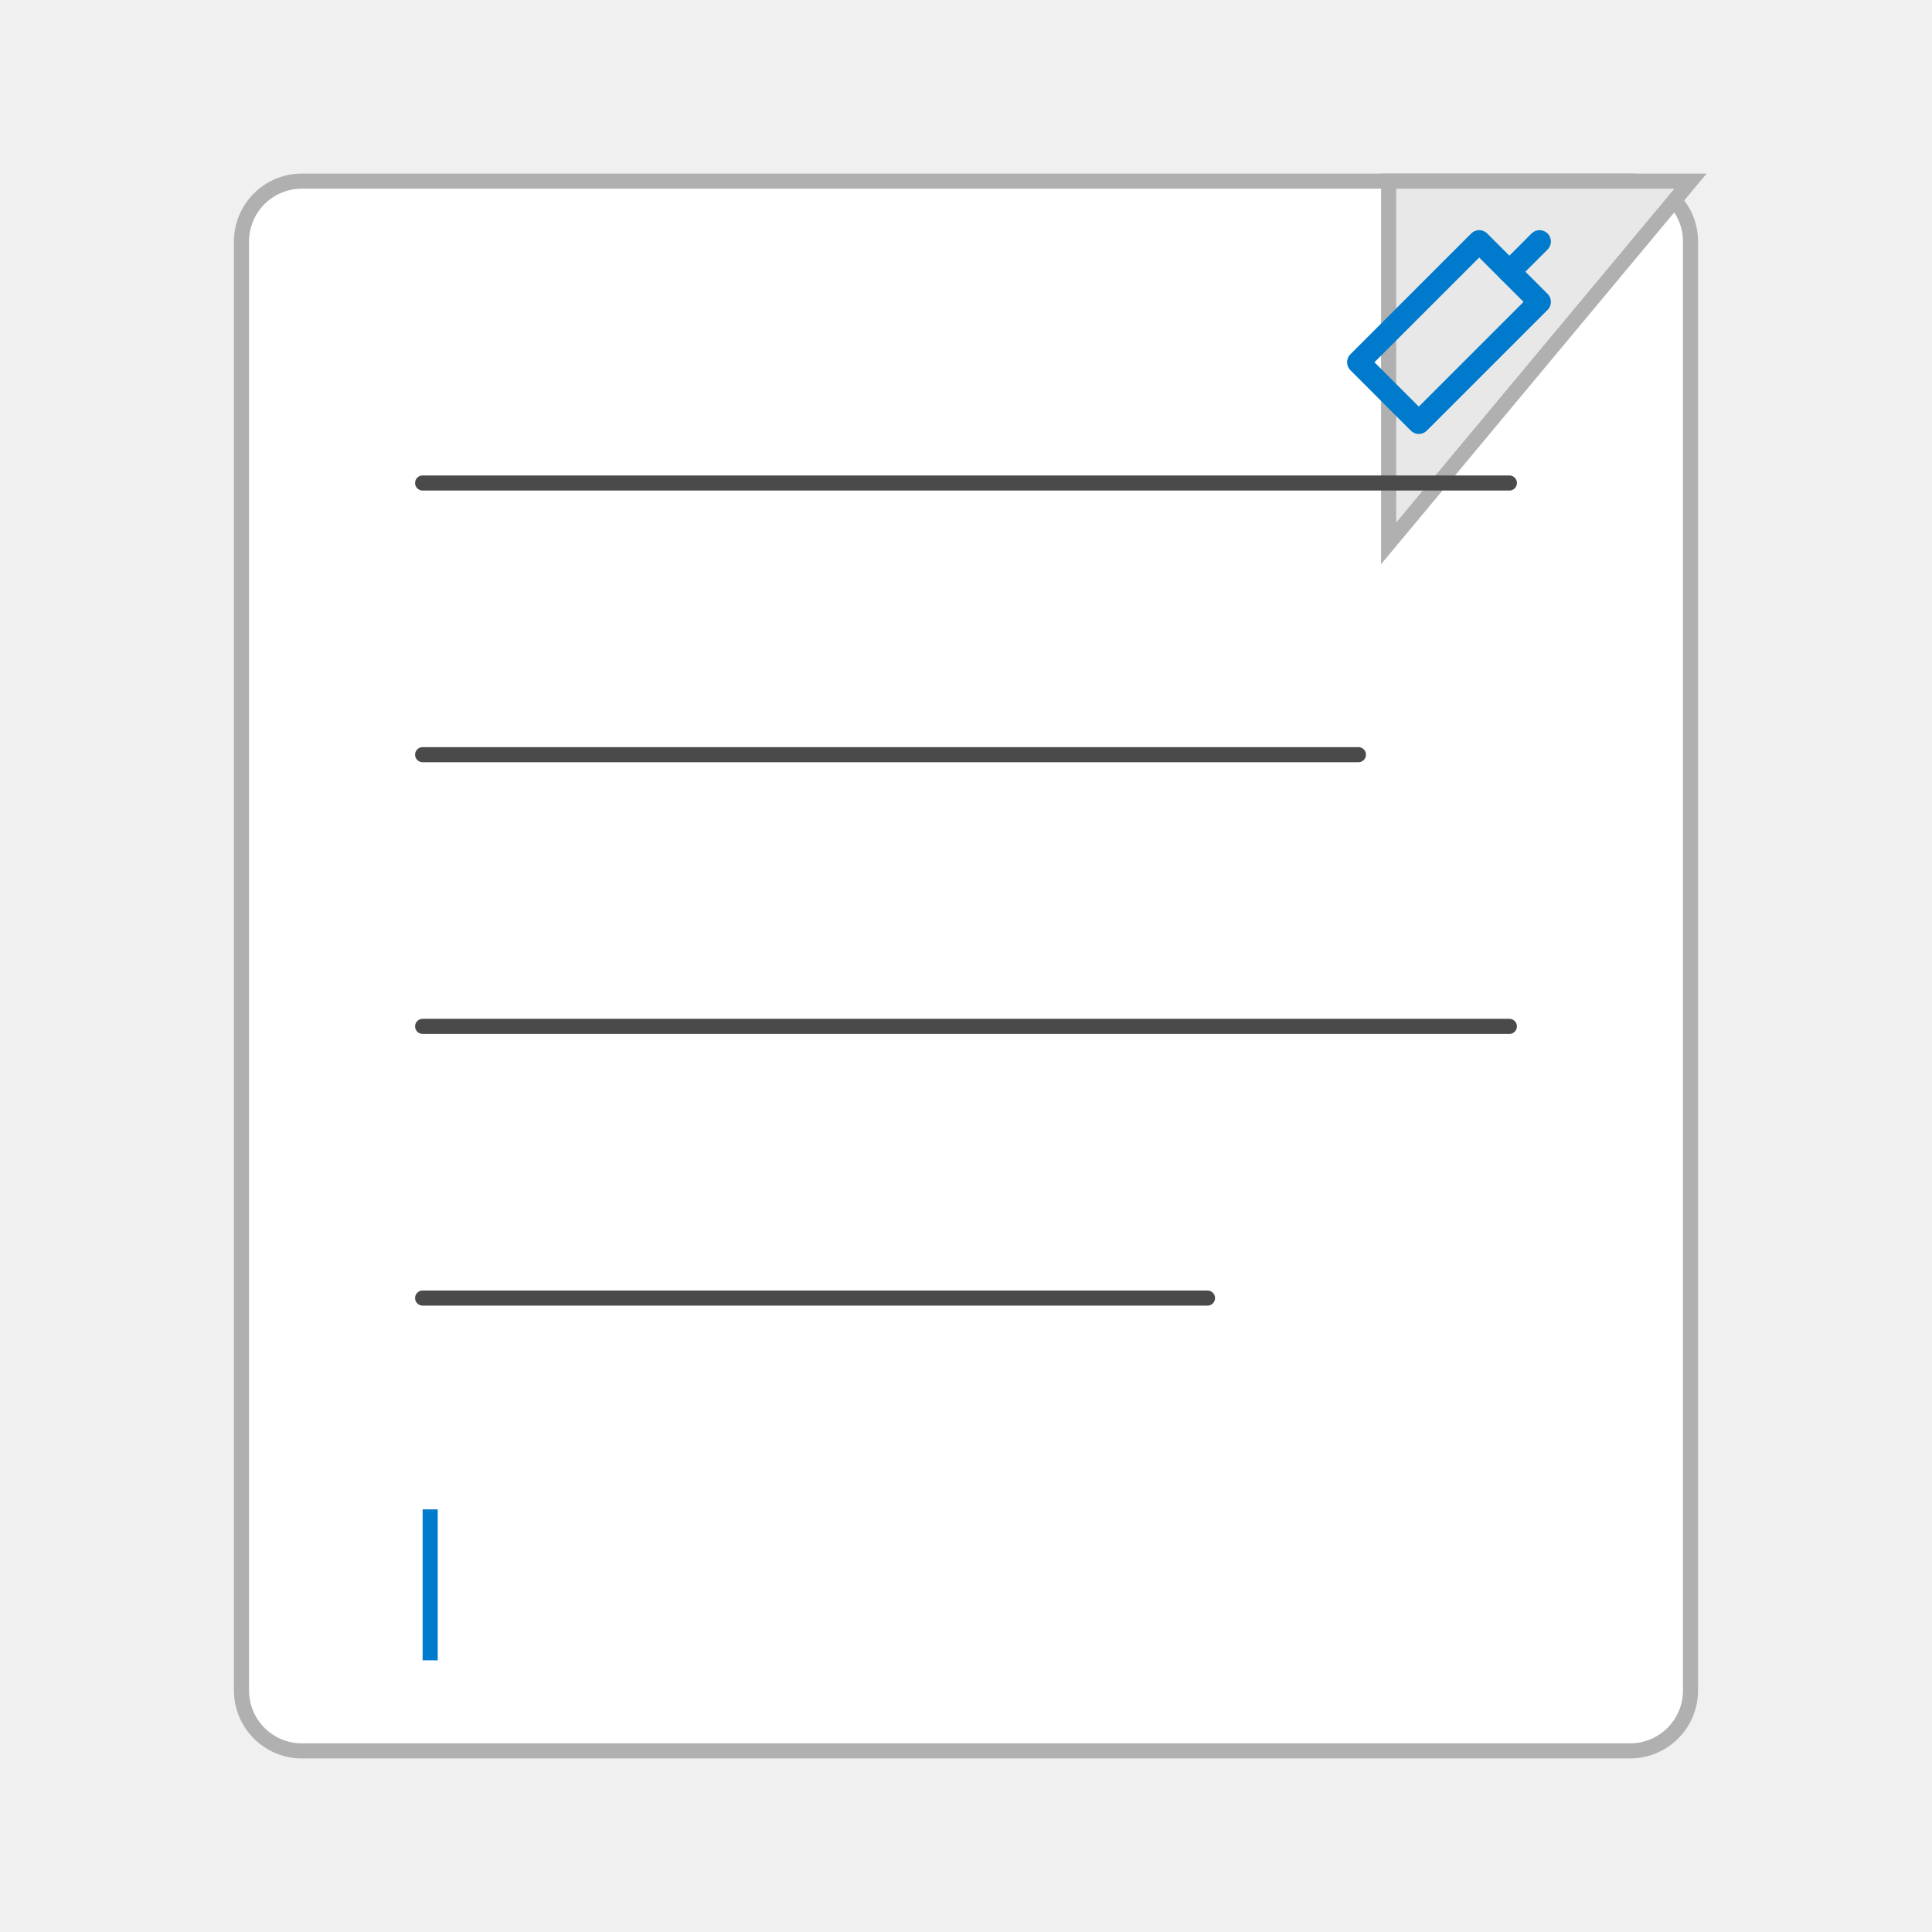
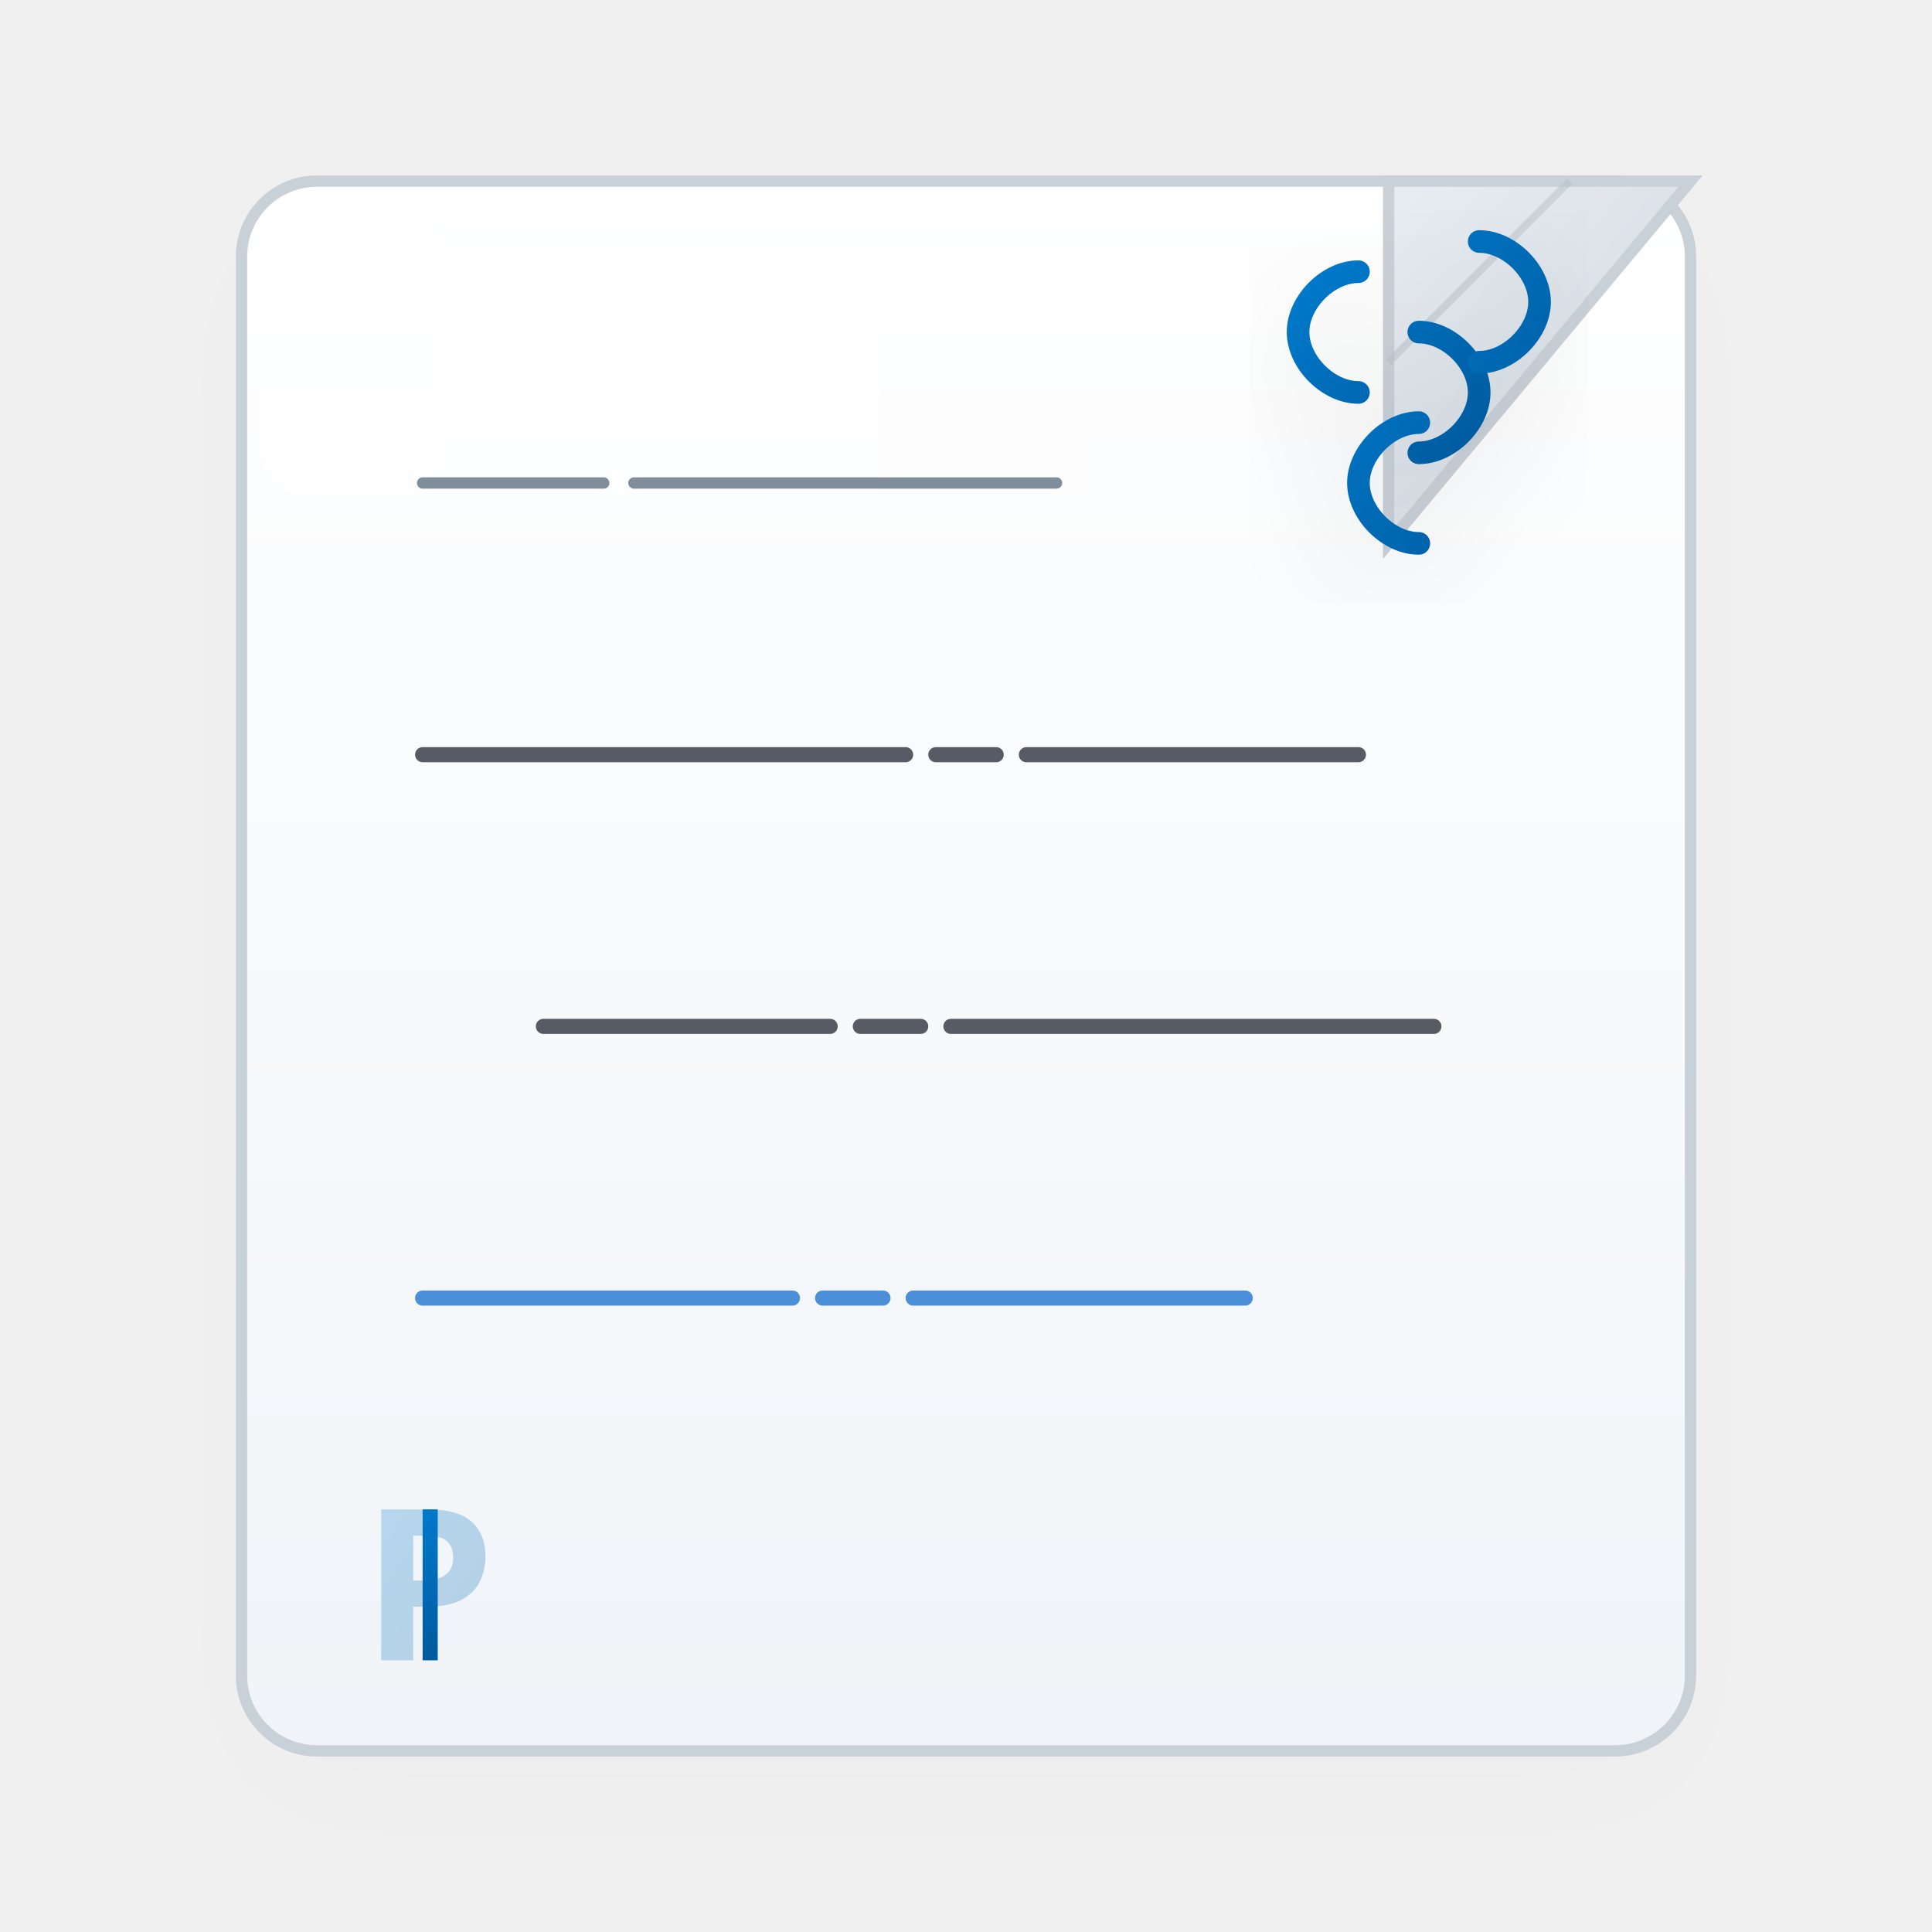
<svg xmlns="http://www.w3.org/2000/svg" width="256" height="256" viewBox="0 0 256 256">
-   <rect x="32" y="24" width="192" height="208" rx="8" fill="#ffffff" stroke="#b0b0b0" stroke-width="2" />
-   <path d="M184 24 L184 72 L224 24 Z" fill="#e8e8e8" stroke="#b0b0b0" stroke-width="2" />
-   <g stroke="#4a4a4a" stroke-width="2" stroke-linecap="round">
-     <line x1="56" y1="64" x2="200" y2="64" />
-     <line x1="56" y1="100" x2="180" y2="100" />
-     <line x1="56" y1="136" x2="200" y2="136" />
-     <line x1="56" y1="172" x2="160" y2="172" />
+   <defs>
+     <linearGradient id="paperGrad" x1="0%" y1="0%" x2="0%" y2="100%">
+       <stop offset="0%" style="stop-color:#ffffff;stop-opacity:1" />
+       <stop offset="100%" style="stop-color:#f0f4f8;stop-opacity:1" />
+     </linearGradient>
+     <linearGradient id="foldGrad" x1="0%" y1="0%" x2="100%" y2="100%">
+       <stop offset="0%" style="stop-color:#e8edf2;stop-opacity:1" />
+       <stop offset="100%" style="stop-color:#d0d8e0;stop-opacity:1" />
+     </linearGradient>
+     <linearGradient id="accentGrad" x1="0%" y1="0%" x2="100%" y2="100%">
+       <stop offset="0%" style="stop-color:#007acc;stop-opacity:1" />
+       <stop offset="100%" style="stop-color:#005a9e;stop-opacity:1" />
+     </linearGradient>
+     <linearGradient id="cursorGrad" x1="0%" y1="0%" x2="0%" y2="100%">
+       <stop offset="0%" style="stop-color:#007acc;stop-opacity:1" />
+       <stop offset="100%" style="stop-color:#005a9e;stop-opacity:1" />
+     </linearGradient>
+     <filter id="dropShadow" x="-20%" y="-20%" width="140%" height="140%">
+       <feDropShadow dx="0" dy="4" stdDeviation="8" flood-color="#000000" flood-opacity="0.15" />
+     </filter>
+     <linearGradient id="paperHighlight" x1="0%" y1="0%" x2="100%" y2="0%">
+       <stop offset="0%" style="stop-color:#ffffff;stop-opacity:0.6" />
+       <stop offset="50%" style="stop-color:#ffffff;stop-opacity:0.2" />
+       <stop offset="100%" style="stop-color:#ffffff;stop-opacity:0" />
+     </linearGradient>
+   </defs>
+   <rect x="34" y="28" width="188" height="204" rx="10" fill="#000000" opacity="0.08" filter="url(#dropShadow)" />
+   <rect x="32" y="24" width="192" height="208" rx="10" fill="url(#paperGrad)" stroke="#c8d0d8" stroke-width="1.5" />
+   <rect x="34" y="26" width="188" height="40" rx="8" fill="url(#paperHighlight)" />
+   <path d="M184 24 L184 72 L224 24 Z" fill="url(#foldGrad)" stroke="#c8d0d8" stroke-width="1.5" />
+   <path d="M184 48 L208 24" stroke="#b8c0c8" stroke-width="1" opacity="0.5" />
+   <g stroke="#3a3f4a" stroke-width="2" stroke-linecap="round" opacity="0.85">
+     <g stroke="#6a7a8a" stroke-width="1.5">
+       <line x1="56" y1="64" x2="80" y2="64" />
+       <line x1="84" y1="64" x2="140" y2="64" />
+     </g>
+     <g stroke="#3a3f4a" stroke-width="2">
+       <line x1="56" y1="100" x2="120" y2="100" />
+       <line x1="124" y1="100" x2="132" y2="100" />
+       <line x1="136" y1="100" x2="180" y2="100" />
+     </g>
+     <g stroke="#3a3f4a" stroke-width="2">
+       <line x1="72" y1="136" x2="110" y2="136" />
+       <line x1="114" y1="136" x2="122" y2="136" />
+       <line x1="126" y1="136" x2="190" y2="136" />
+     </g>
+     <g stroke="#2d7dd2" stroke-width="2">
+       <line x1="56" y1="172" x2="105" y2="172" />
+       <line x1="109" y1="172" x2="117" y2="172" />
+       <line x1="121" y1="172" x2="165" y2="172" />
+     </g>
  </g>
-   <rect x="56" y="200" width="2" height="20" fill="#007acc">
+   <rect x="56" y="200" width="2" height="20" fill="url(#cursorGrad)">
    <animate attributeName="opacity" values="1;0;1" dur="1s" repeatCount="indefinite" />
  </rect>
-   <g transform="translate(180, 32)" fill="none" stroke="#007acc" stroke-width="3" stroke-linecap="round" stroke-linejoin="round">
-     <path d="M16 0 L24 8 L8 24 L0 16 Z" />
-     <line x1="20" y1="4" x2="24" y2="0" />
+   <g transform="translate(172, 36)" fill="none" stroke="url(#accentGrad)" stroke-width="3" stroke-linecap="round" stroke-linejoin="round" filter="url(#dropShadow)">
+     <path d="M8 0 C4 0 0 4 0 8 C0 12 4 16 8 16 M16 8 C20 8 24 12 24 16 C24 20 20 24 16 24" />
+     <path d="M24 0 C28 0 32 4 32 8 C32 12 28 16 24 16 M16 24 C12 24 8 28 8 32 C8 36 12 40 16 40" transform="translate(0, -4)" />
  </g>
+   <text x="48" y="220" font-family="system-ui, sans-serif" font-size="28" font-weight="700" fill="url(#accentGrad)" opacity="0.25" letter-spacing="-1">P</text>
</svg>
